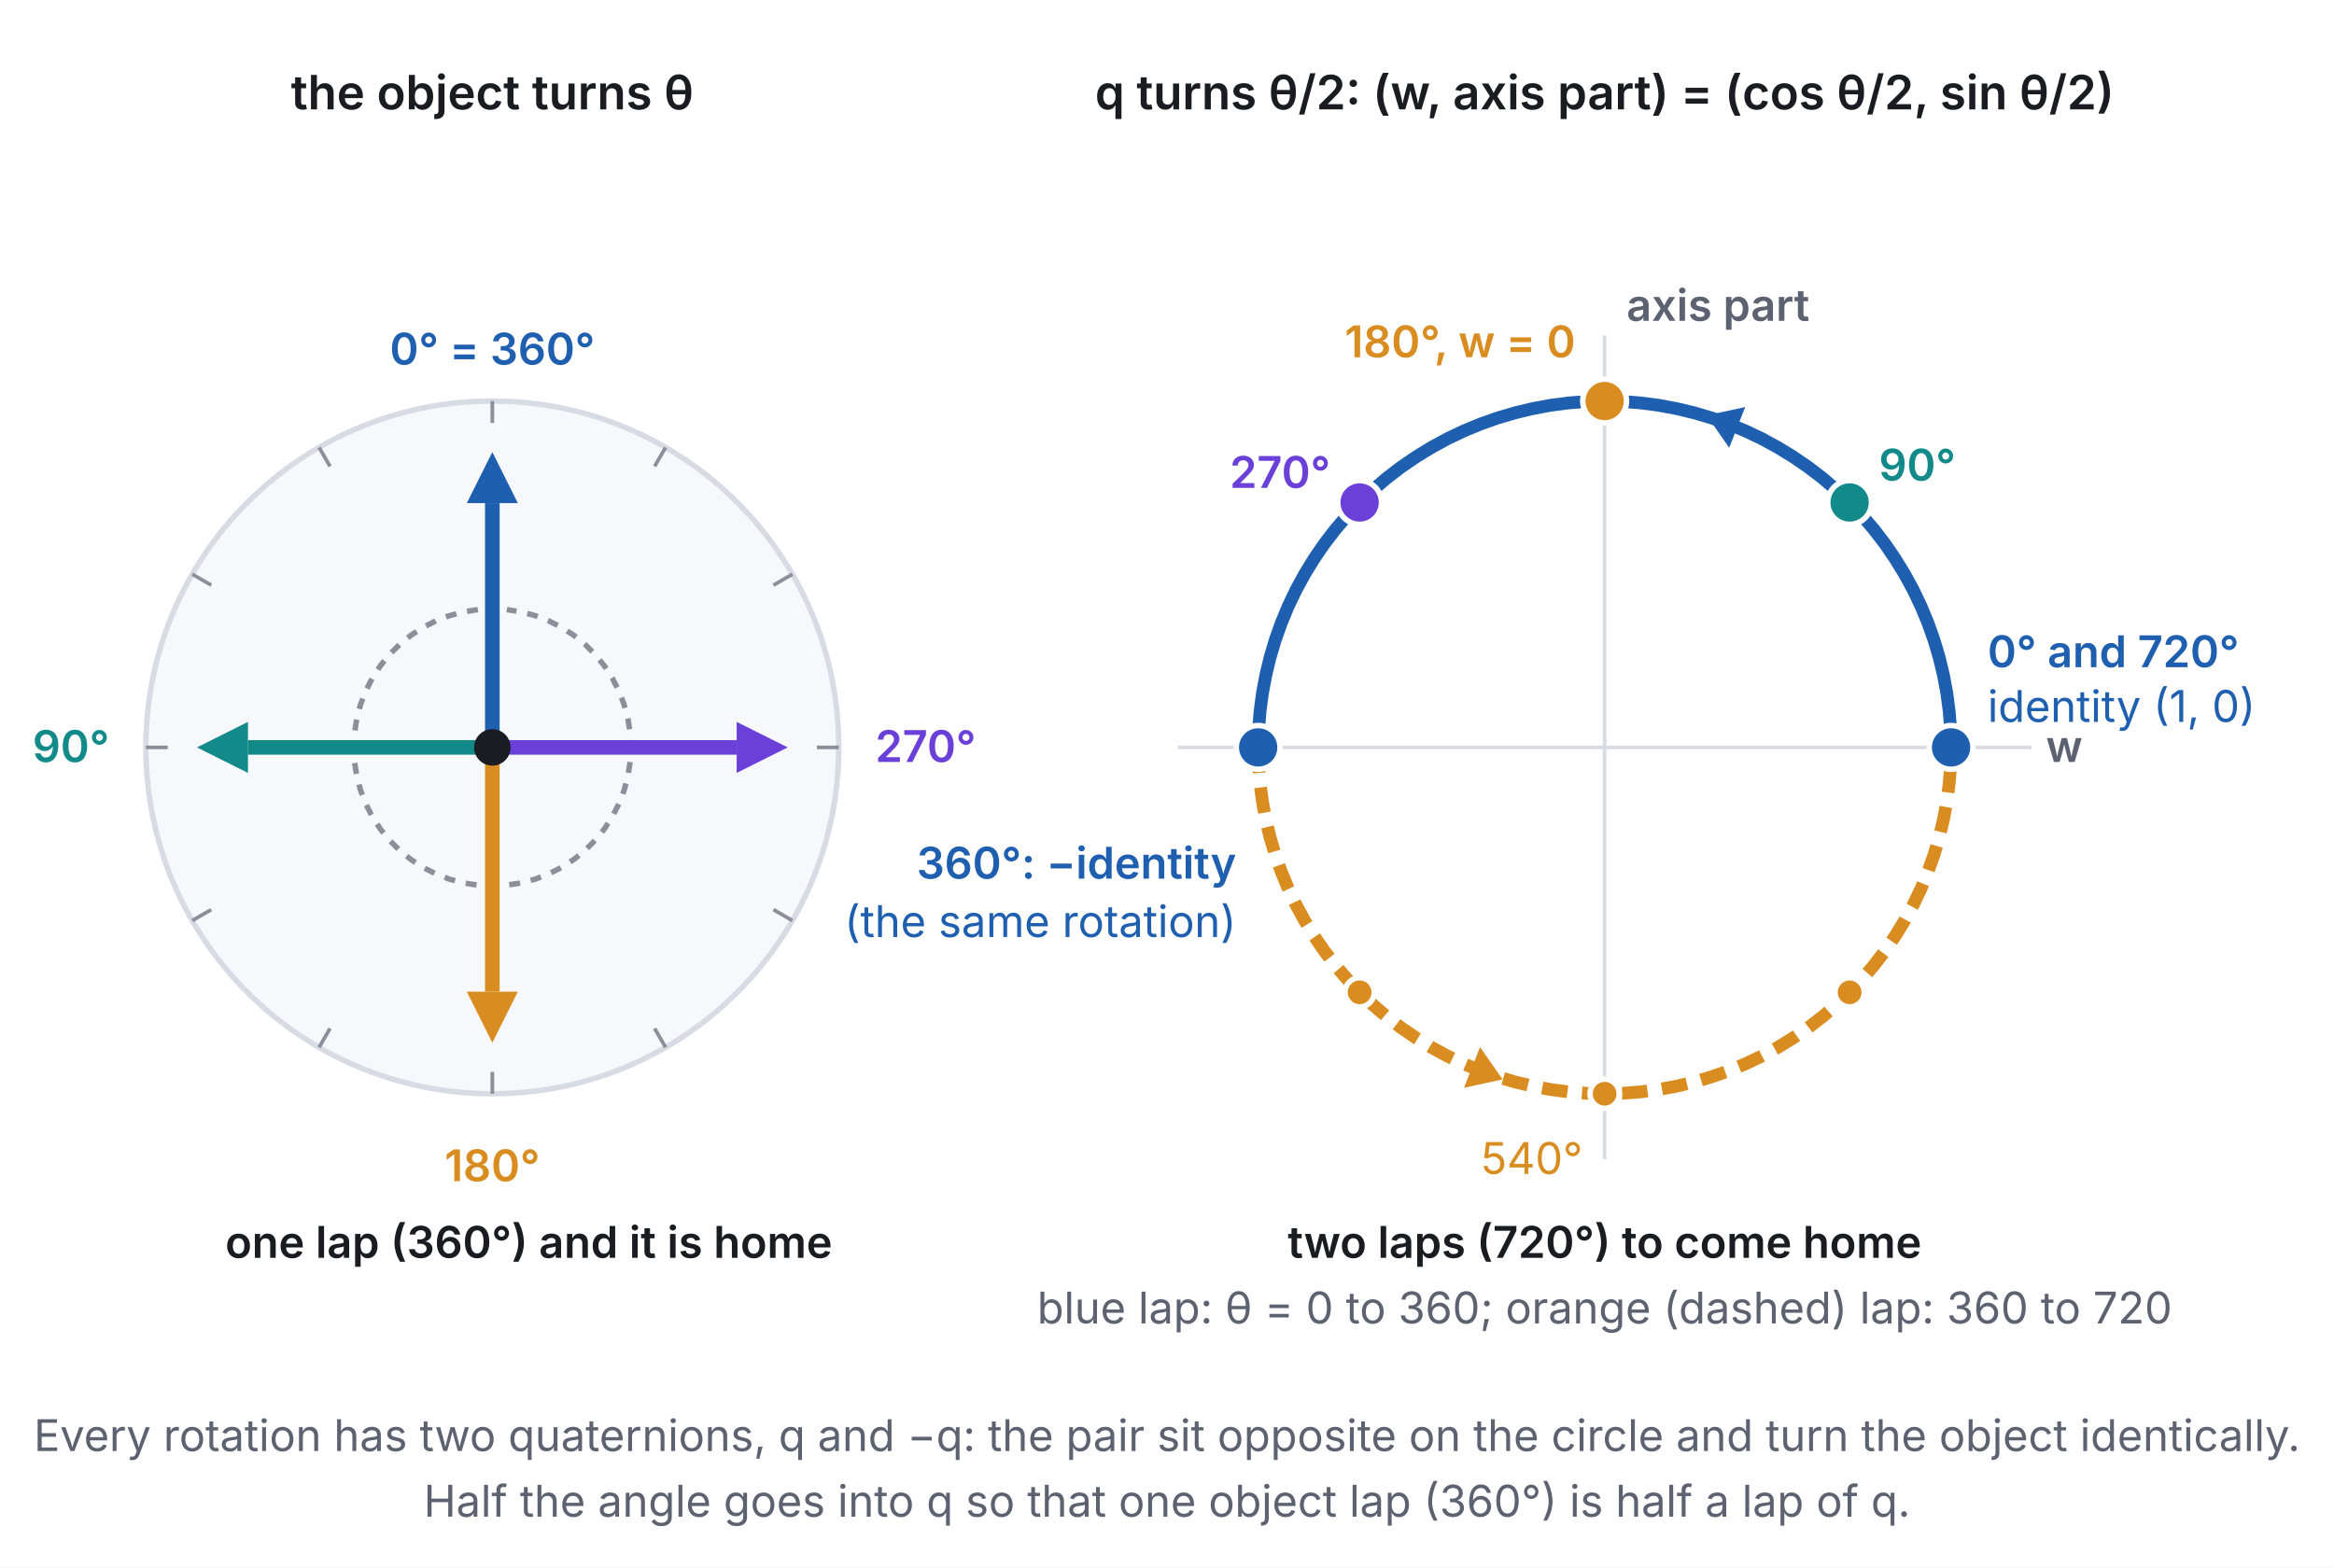
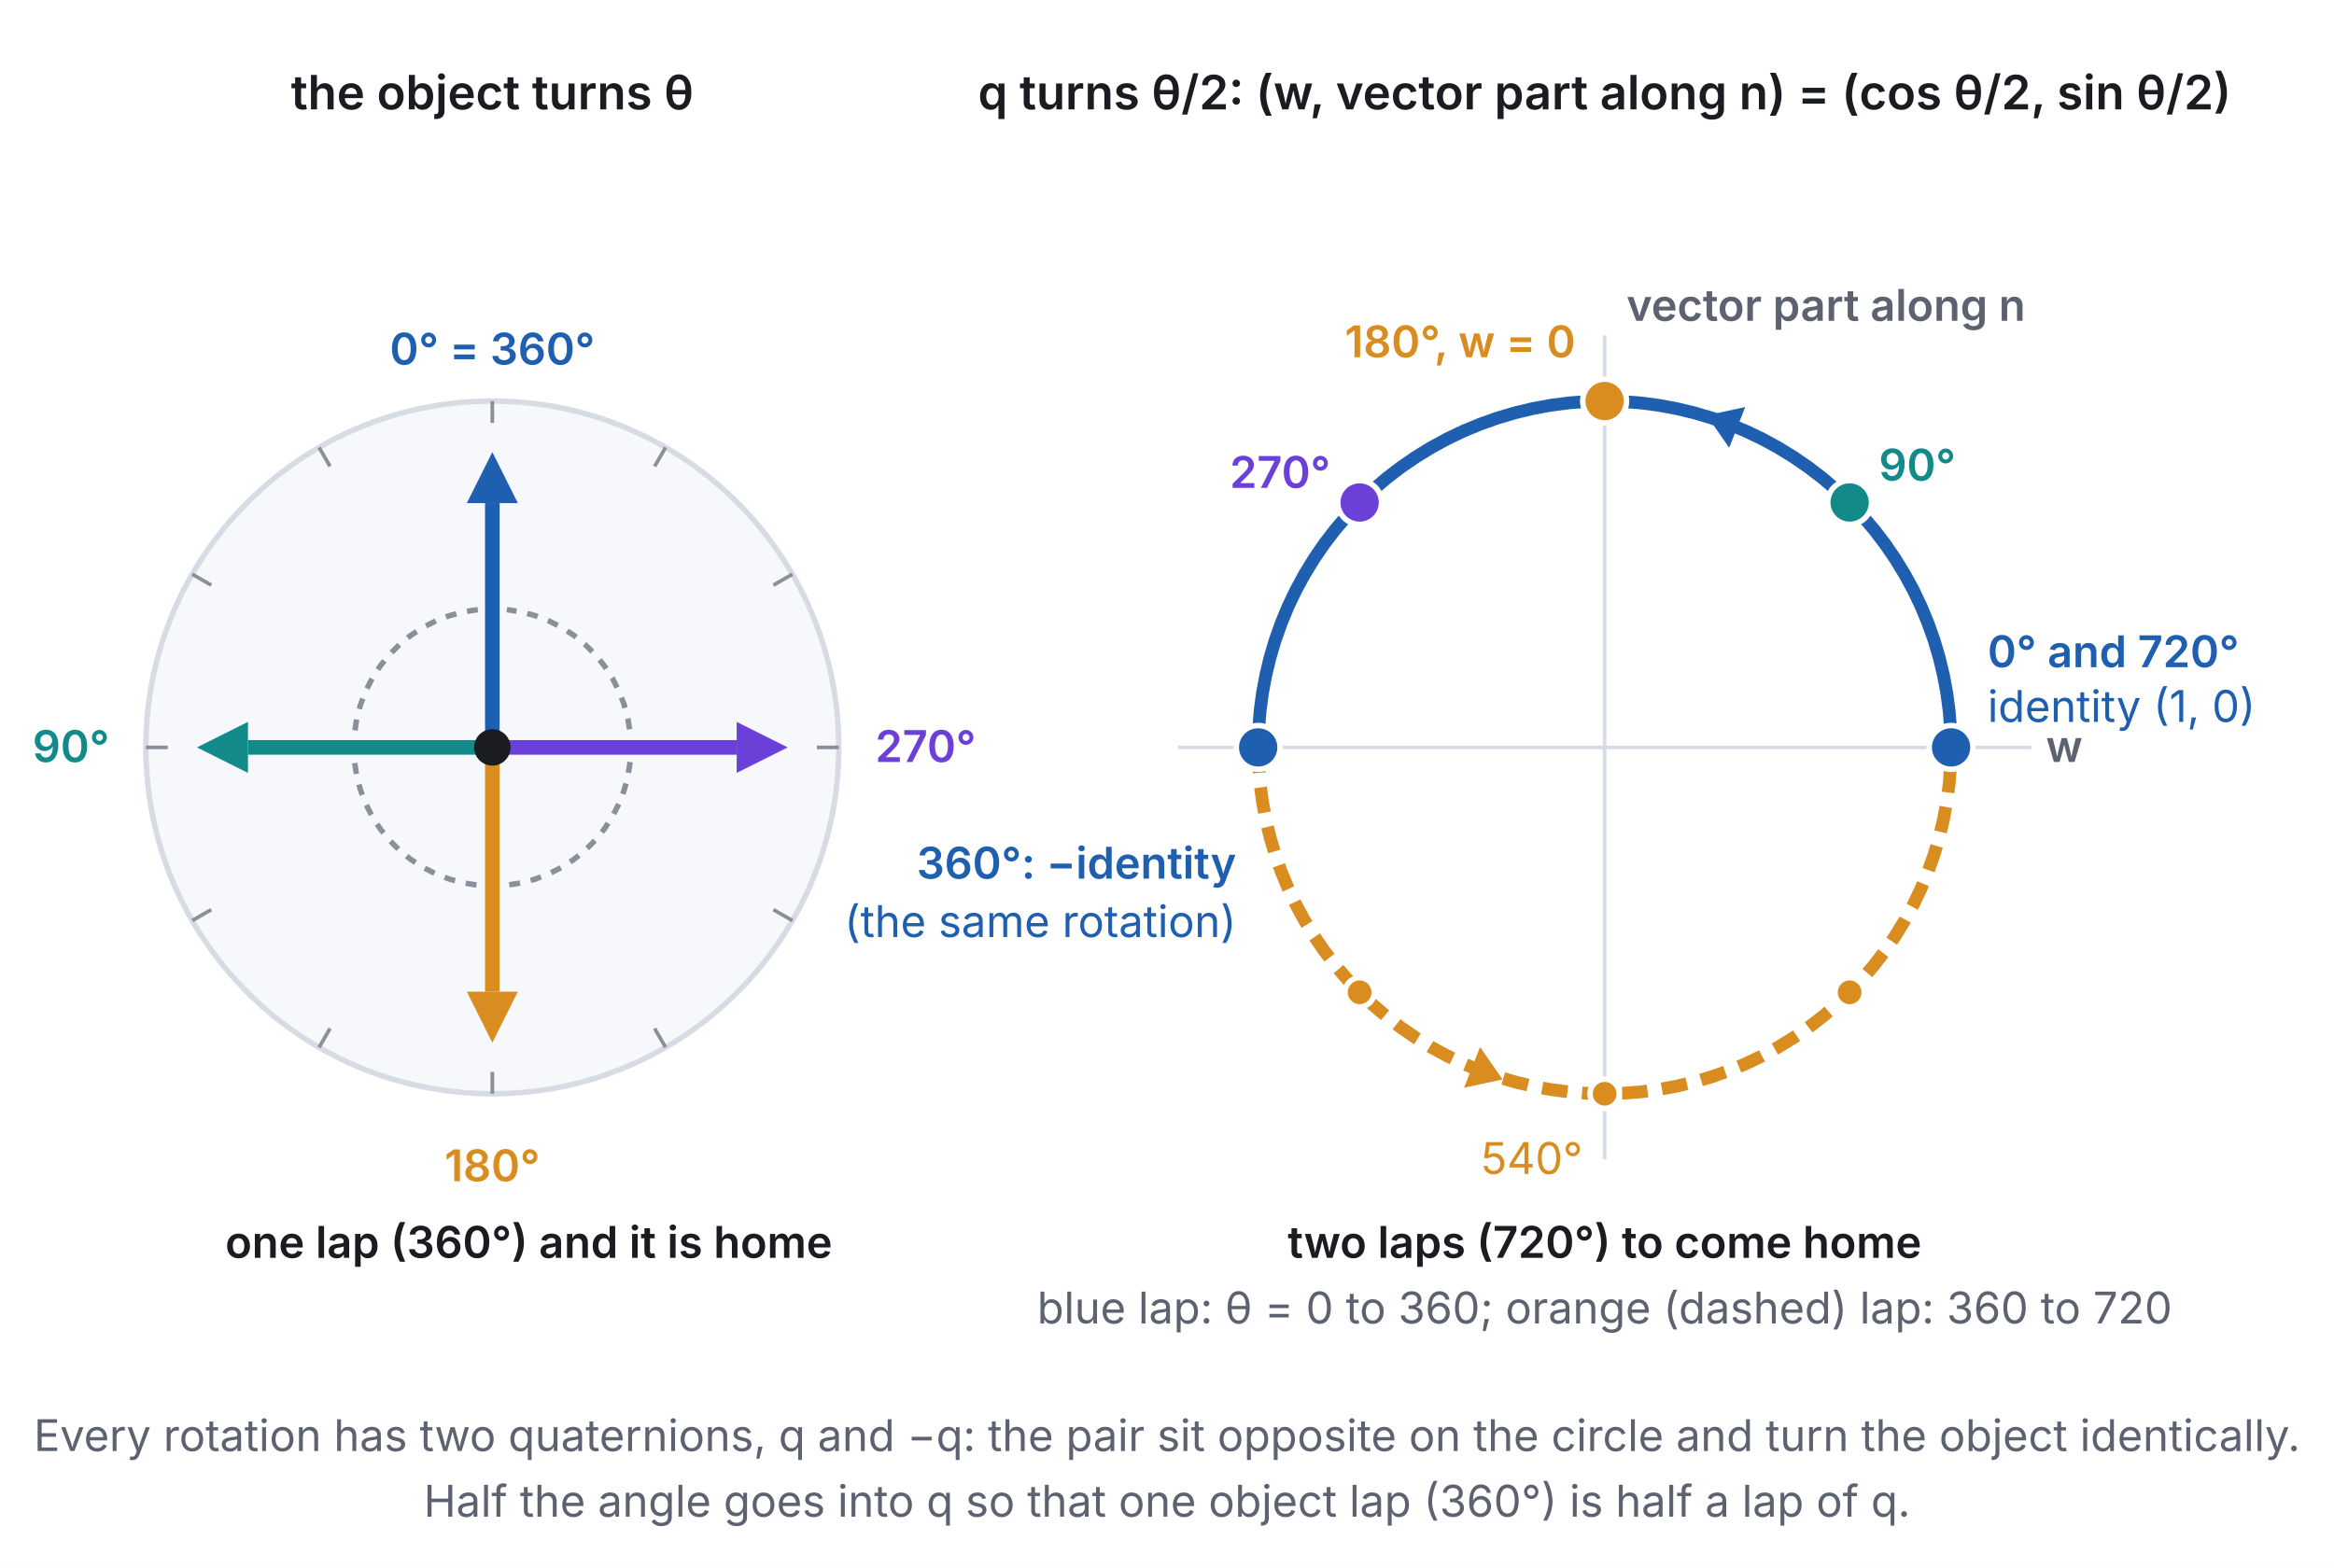
<svg xmlns="http://www.w3.org/2000/svg" viewBox="0 0 640 430" width="640" height="430" font-family="system-ui, -apple-system, Segoe UI, sans-serif" font-size="12" fill="#1a1c22">
  <rect width="640" height="430" fill="#ffffff" />
  <text x="135" y="30" text-anchor="middle" font-weight="600" font-size="13">the object turns θ</text>
  <circle cx="135" cy="205" r="95" fill="#f6f8fb" stroke="#d7dbe3" stroke-width="1.5" />
  <line x1="135" y1="116" x2="135" y2="110" stroke="#8a8f9a" />
  <line x1="90.5" y1="127.92" x2="87.5" y2="122.73" stroke="#8a8f9a" />
  <line x1="57.92" y1="160.5" x2="52.73" y2="157.5" stroke="#8a8f9a" />
  <line x1="46" y1="205" x2="40" y2="205" stroke="#8a8f9a" />
  <line x1="57.92" y1="249.5" x2="52.73" y2="252.5" stroke="#8a8f9a" />
  <line x1="90.5" y1="282.08" x2="87.5" y2="287.27" stroke="#8a8f9a" />
  <line x1="135" y1="294" x2="135" y2="300" stroke="#8a8f9a" />
  <line x1="179.5" y1="282.08" x2="182.5" y2="287.27" stroke="#8a8f9a" />
  <line x1="212.08" y1="249.5" x2="217.27" y2="252.5" stroke="#8a8f9a" />
  <line x1="224" y1="205" x2="230" y2="205" stroke="#8a8f9a" />
  <line x1="212.08" y1="160.5" x2="217.27" y2="157.5" stroke="#8a8f9a" />
  <line x1="179.5" y1="127.92" x2="182.5" y2="122.73" stroke="#8a8f9a" />
  <polyline fill="none" stroke="#8a8f9a" stroke-width="1.5" stroke-dasharray="3 3" points="131.03,167.21 127.1,167.83 123.26,168.86 119.54,170.29 116,172.09 112.66,174.26 109.57,176.76 106.76,179.57 104.26,182.66 102.09,186 100.29,189.54 98.86,193.26 97.83,197.1 97.21,201.03 97,205 97.21,208.97 97.83,212.9 98.86,216.74 100.29,220.46 102.09,224 104.26,227.34 106.76,230.43 109.57,233.24 112.66,235.74 116,237.91 119.54,239.71 123.26,241.14 127.1,242.17 131.03,242.79 135,243 138.97,242.79 142.9,242.17 146.74,241.14 150.46,239.71 154,237.91 157.34,235.74 160.43,233.24 163.24,230.43 165.74,227.34 167.91,224 169.71,220.46 171.14,216.74 172.17,212.9 172.79,208.97 173,205 172.79,201.03 172.17,197.1 171.14,193.26 169.71,189.54 167.91,186 165.74,182.66 163.24,179.57 160.43,176.76 157.34,174.26 154,172.09 150.46,170.29 146.74,168.86 142.9,167.83 138.97,167.21" />
  <line x1="135" y1="205" x2="202" y2="205" stroke="#6b40d8" stroke-width="4" />
  <polygon points="216,205 202,212 202,198" fill="#6b40d8" />
  <line x1="135" y1="205" x2="135" y2="272" stroke="#d98c1f" stroke-width="4" />
  <polygon points="135,286 128,272 142,272" fill="#d98c1f" />
  <line x1="135" y1="205" x2="68" y2="205" stroke="#128a8a" stroke-width="4" />
  <polygon points="54,205 68,198 68,212" fill="#128a8a" />
  <line x1="135" y1="205" x2="135" y2="138" stroke="#1f5fb0" stroke-width="4" />
  <polygon points="135,124 142,138 128,138" fill="#1f5fb0" />
  <circle cx="135" cy="205" r="5" fill="#1a1c22" />
  <text x="135" y="100" font-size="12" text-anchor="middle" fill="#1f5fb0" font-weight="600">0° = 360°</text>
  <text x="30" y="209" font-size="12" text-anchor="end" fill="#128a8a" font-weight="600">90°</text>
  <text x="135" y="324" font-size="12" text-anchor="middle" fill="#d98c1f" font-weight="600">180°</text>
  <text x="240" y="209" font-size="12" text-anchor="start" fill="#6b40d8" font-weight="600">270°</text>
  <text x="145" y="345" font-size="12" text-anchor="middle" font-weight="600">one lap (360°) and it is home</text>
-   <text x="440" y="30" text-anchor="middle" font-weight="600" font-size="13">q turns θ/2:  (w, axis part) = (cos θ/2, sin θ/2)</text>
+   <text x="440" y="30" text-anchor="middle" font-weight="600" font-size="13">q turns θ/2:  (w, vector part along n) = (cos θ/2, sin θ/2)</text>
  <line x1="323" y1="205" x2="557" y2="205" stroke="#d7dbe3" />
  <line x1="440" y1="92" x2="440" y2="318" stroke="#d7dbe3" />
  <text x="561" y="209" font-size="12" fill="#5c6270" font-weight="600">w</text>
-   <text x="446" y="88" font-size="12" fill="#5c6270" font-weight="600">axis part</text>
+   <text x="446" y="88" font-size="12" fill="#5c6270" font-weight="600">vector part along n</text>
  <polyline fill="none" stroke="#1f5fb0" stroke-width="3.5" points="535,205 534.87,200.03 534.48,195.07 533.83,190.14 532.92,185.25 531.76,180.41 530.35,175.64 528.69,170.96 526.79,166.36 524.65,161.87 522.27,157.5 519.67,153.26 516.86,149.16 513.83,145.21 510.6,141.43 507.18,137.82 503.57,134.4 499.79,131.17 495.84,128.14 491.74,125.33 487.5,122.73 483.13,120.35 478.64,118.21 474.04,116.31 469.36,114.65 464.59,113.24 459.75,112.08 454.86,111.17 449.93,110.52 444.97,110.13 440,110 435.03,110.13 430.07,110.52 425.14,111.17 420.25,112.08 415.41,113.24 410.64,114.65 405.96,116.31 401.36,118.21 396.87,120.35 392.5,122.73 388.26,125.33 384.16,128.14 380.21,131.17 376.43,134.4 372.82,137.82 369.4,141.43 366.17,145.21 363.14,149.16 360.33,153.26 357.73,157.5 355.35,161.87 353.21,166.36 351.31,170.96 349.65,175.64 348.24,180.41 347.08,185.25 346.17,190.14 345.52,195.07 345.13,200.03 345,205" />
  <polyline fill="none" stroke="#d98c1f" stroke-width="3.5" stroke-dasharray="7 4" points="345,205 345.13,209.97 345.52,214.93 346.17,219.86 347.08,224.75 348.24,229.59 349.65,234.36 351.31,239.04 353.21,243.64 355.35,248.13 357.73,252.5 360.33,256.74 363.14,260.84 366.17,264.79 369.4,268.57 372.82,272.18 376.43,275.6 380.21,278.83 384.16,281.86 388.26,284.67 392.5,287.27 396.87,289.65 401.36,291.79 405.96,293.69 410.64,295.35 415.41,296.76 420.25,297.92 425.14,298.83 430.07,299.48 435.03,299.87 440,300 444.97,299.87 449.93,299.48 454.86,298.83 459.75,297.92 464.59,296.76 469.36,295.35 474.04,293.69 478.64,291.79 483.13,289.65 487.5,287.27 491.74,284.67 495.84,281.86 499.79,278.83 503.57,275.6 507.18,272.18 510.6,268.57 513.83,264.79 516.86,260.84 519.67,256.74 522.27,252.5 524.65,248.13 526.79,243.64 528.69,239.04 530.35,234.36 531.76,229.59 532.92,224.75 533.83,219.86 534.48,214.93 534.87,209.97 535,205" />
  <polygon points="467.98,113.93 478.55,111.65 474.16,122.81" fill="#1f5fb0" />
  <polygon points="412.02,296.07 401.45,298.35 405.84,287.19" fill="#d98c1f" />
  <circle cx="535" cy="205" r="6" fill="#1f5fb0" stroke="#fff" stroke-width="1.5" />
  <circle cx="507.18" cy="137.82" r="6" fill="#128a8a" stroke="#fff" stroke-width="1.5" />
  <circle cx="440" cy="110" r="6" fill="#d98c1f" stroke="#fff" stroke-width="1.5" />
  <circle cx="372.82" cy="137.82" r="6" fill="#6b40d8" stroke="#fff" stroke-width="1.5" />
  <circle cx="345" cy="205" r="6" fill="#1f5fb0" stroke="#fff" stroke-width="1.5" />
  <circle cx="372.82" cy="272.18" r="4" fill="#d98c1f" stroke="#fff" stroke-width="1.5" />
  <circle cx="440" cy="300" r="4" fill="#d98c1f" stroke="#fff" stroke-width="1.5" />
  <circle cx="507.18" cy="272.18" r="4" fill="#d98c1f" stroke="#fff" stroke-width="1.5" />
  <text x="545" y="183" font-size="12" fill="#1f5fb0" font-weight="600">0° and 720°</text>
  <text x="545" y="198" font-size="12" fill="#1f5fb0">identity (1, 0)</text>
  <text x="515.18" y="131.82" font-size="12" fill="#128a8a" font-weight="600">90°</text>
  <text x="432" y="98" font-size="12" text-anchor="end" fill="#d98c1f" font-weight="600">180°, w = 0</text>
  <text x="364.82" y="133.82" font-size="12" text-anchor="end" fill="#6b40d8" font-weight="600">270°</text>
  <text x="434" y="322" font-size="12" fill="#d98c1f" text-anchor="end">540°</text>
  <text x="339" y="241" font-size="12" text-anchor="end" fill="#1f5fb0" font-weight="600">360°: −identity</text>
  <text x="339" y="257" font-size="12" text-anchor="end" fill="#1f5fb0">(the same rotation)</text>
  <text x="440" y="345" font-size="12" text-anchor="middle" font-weight="600">two laps (720°) to come home</text>
  <text x="440" y="363" font-size="12" text-anchor="middle" fill="#5c6270">blue lap: θ = 0 to 360; orange (dashed) lap: 360 to 720</text>
  <text x="320" y="398" font-size="12" text-anchor="middle" fill="#5c6270">Every rotation has two quaternions, q and −q: the pair sit opposite on the circle and turn the object identically.</text>
  <text x="320" y="416" font-size="12" text-anchor="middle" fill="#5c6270">Half the angle goes into q so that one object lap (360°) is half a lap of q.</text>
</svg>
